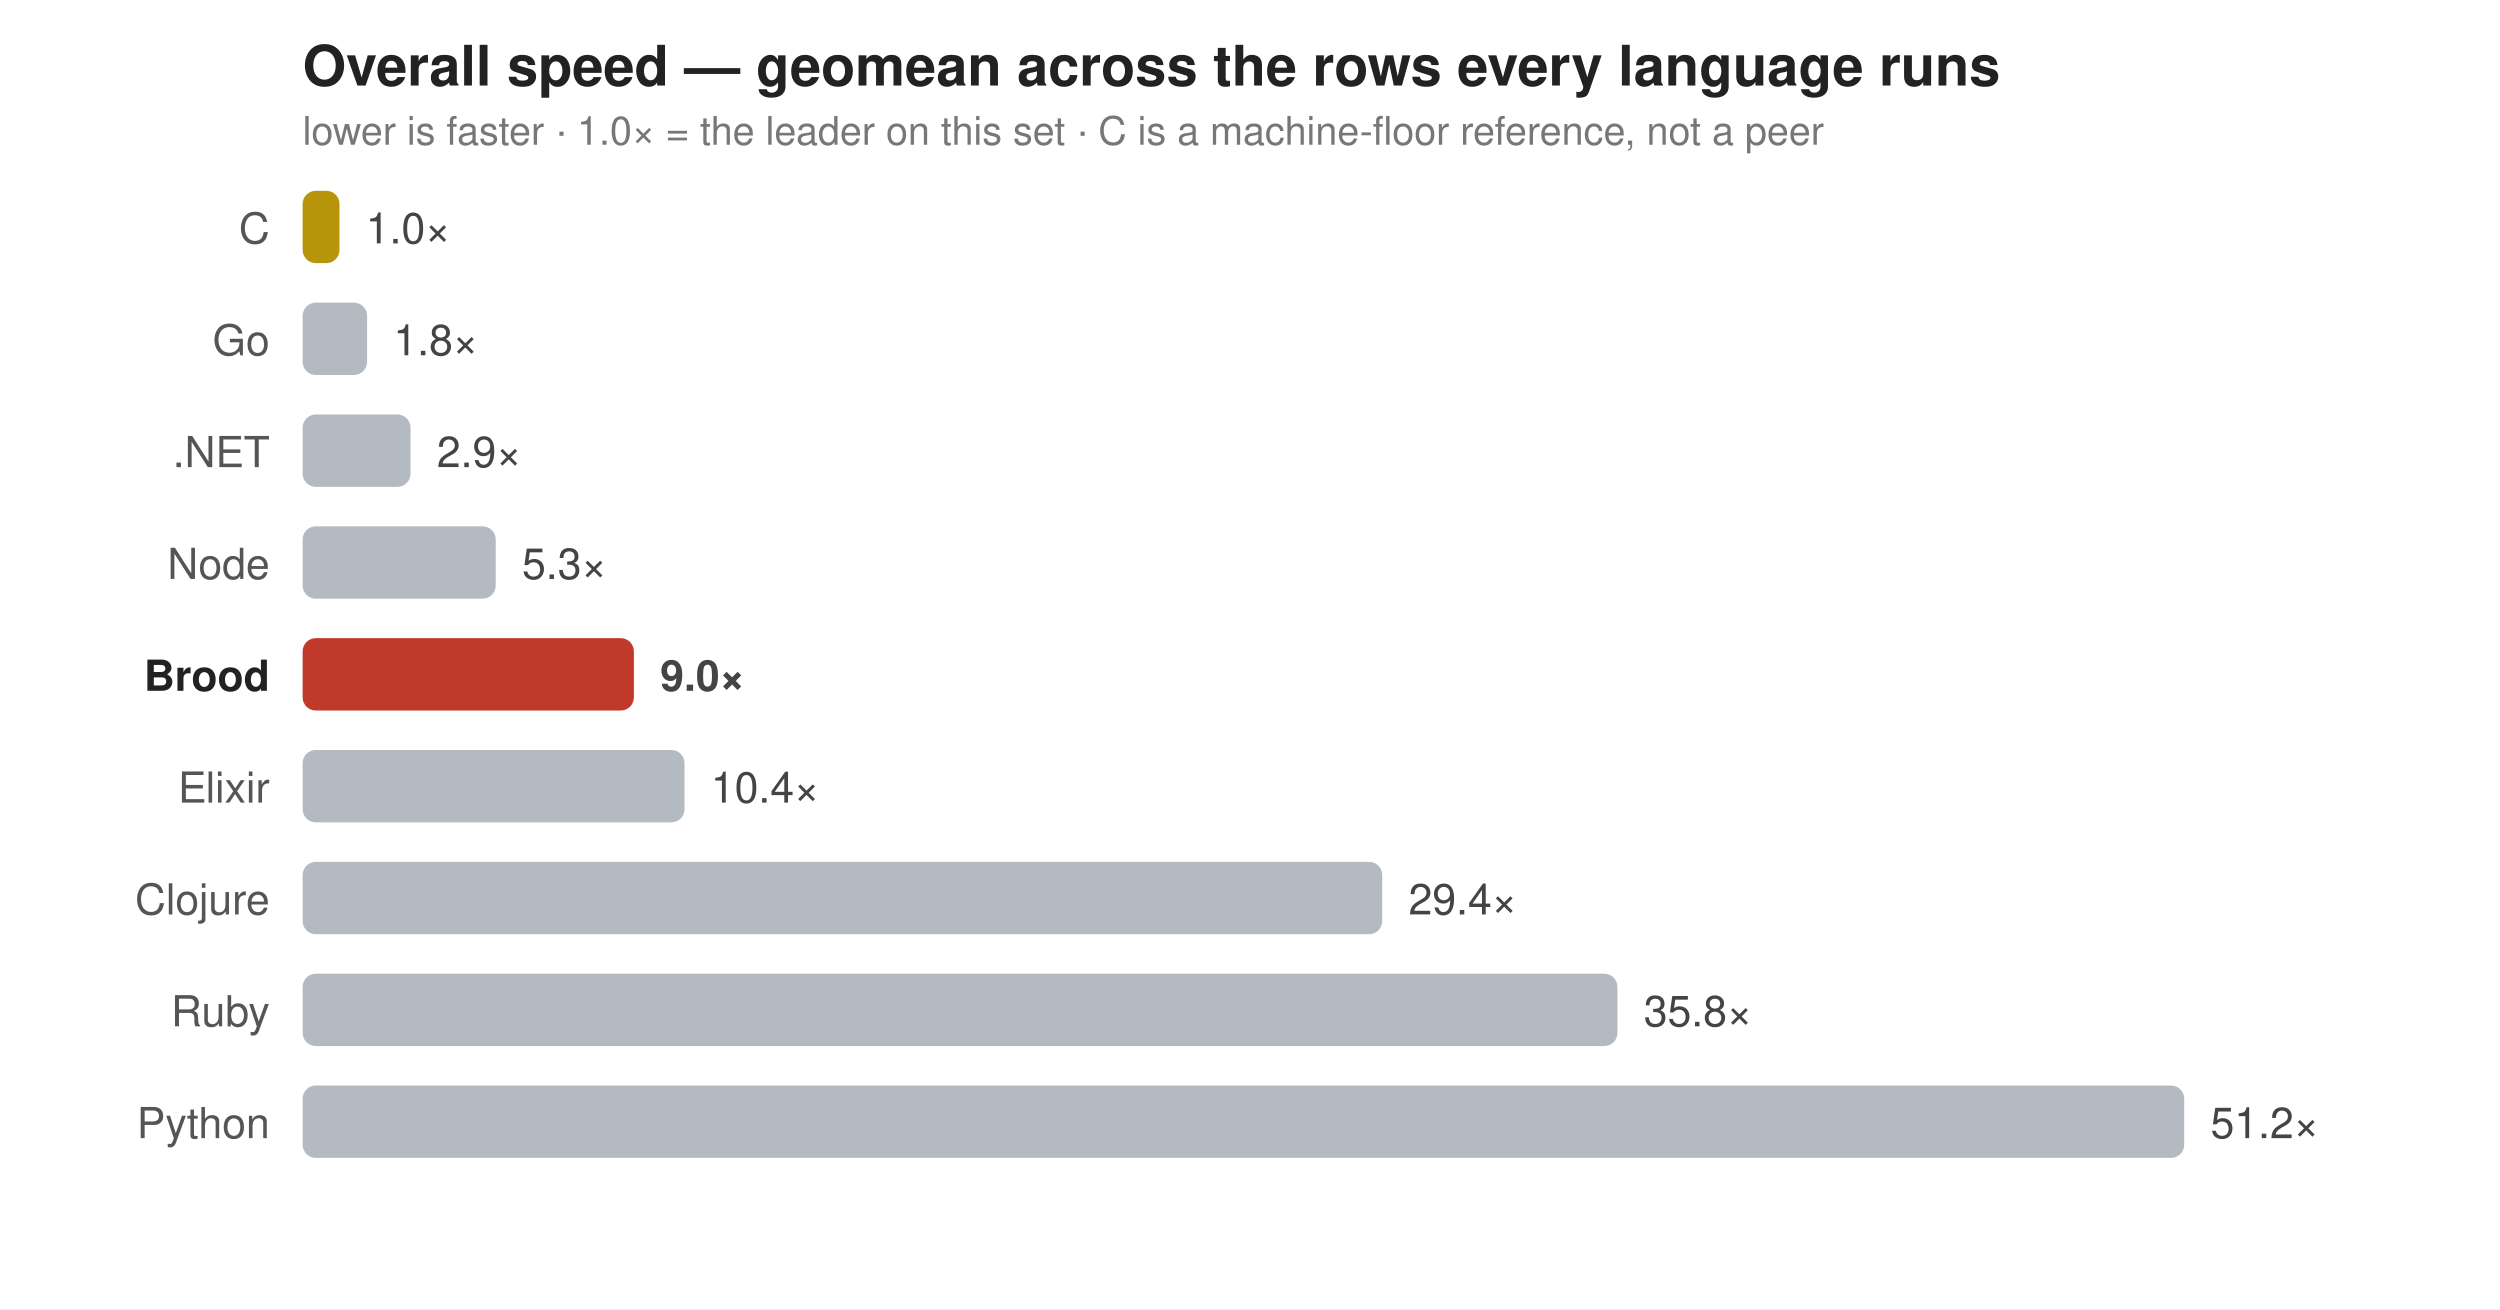
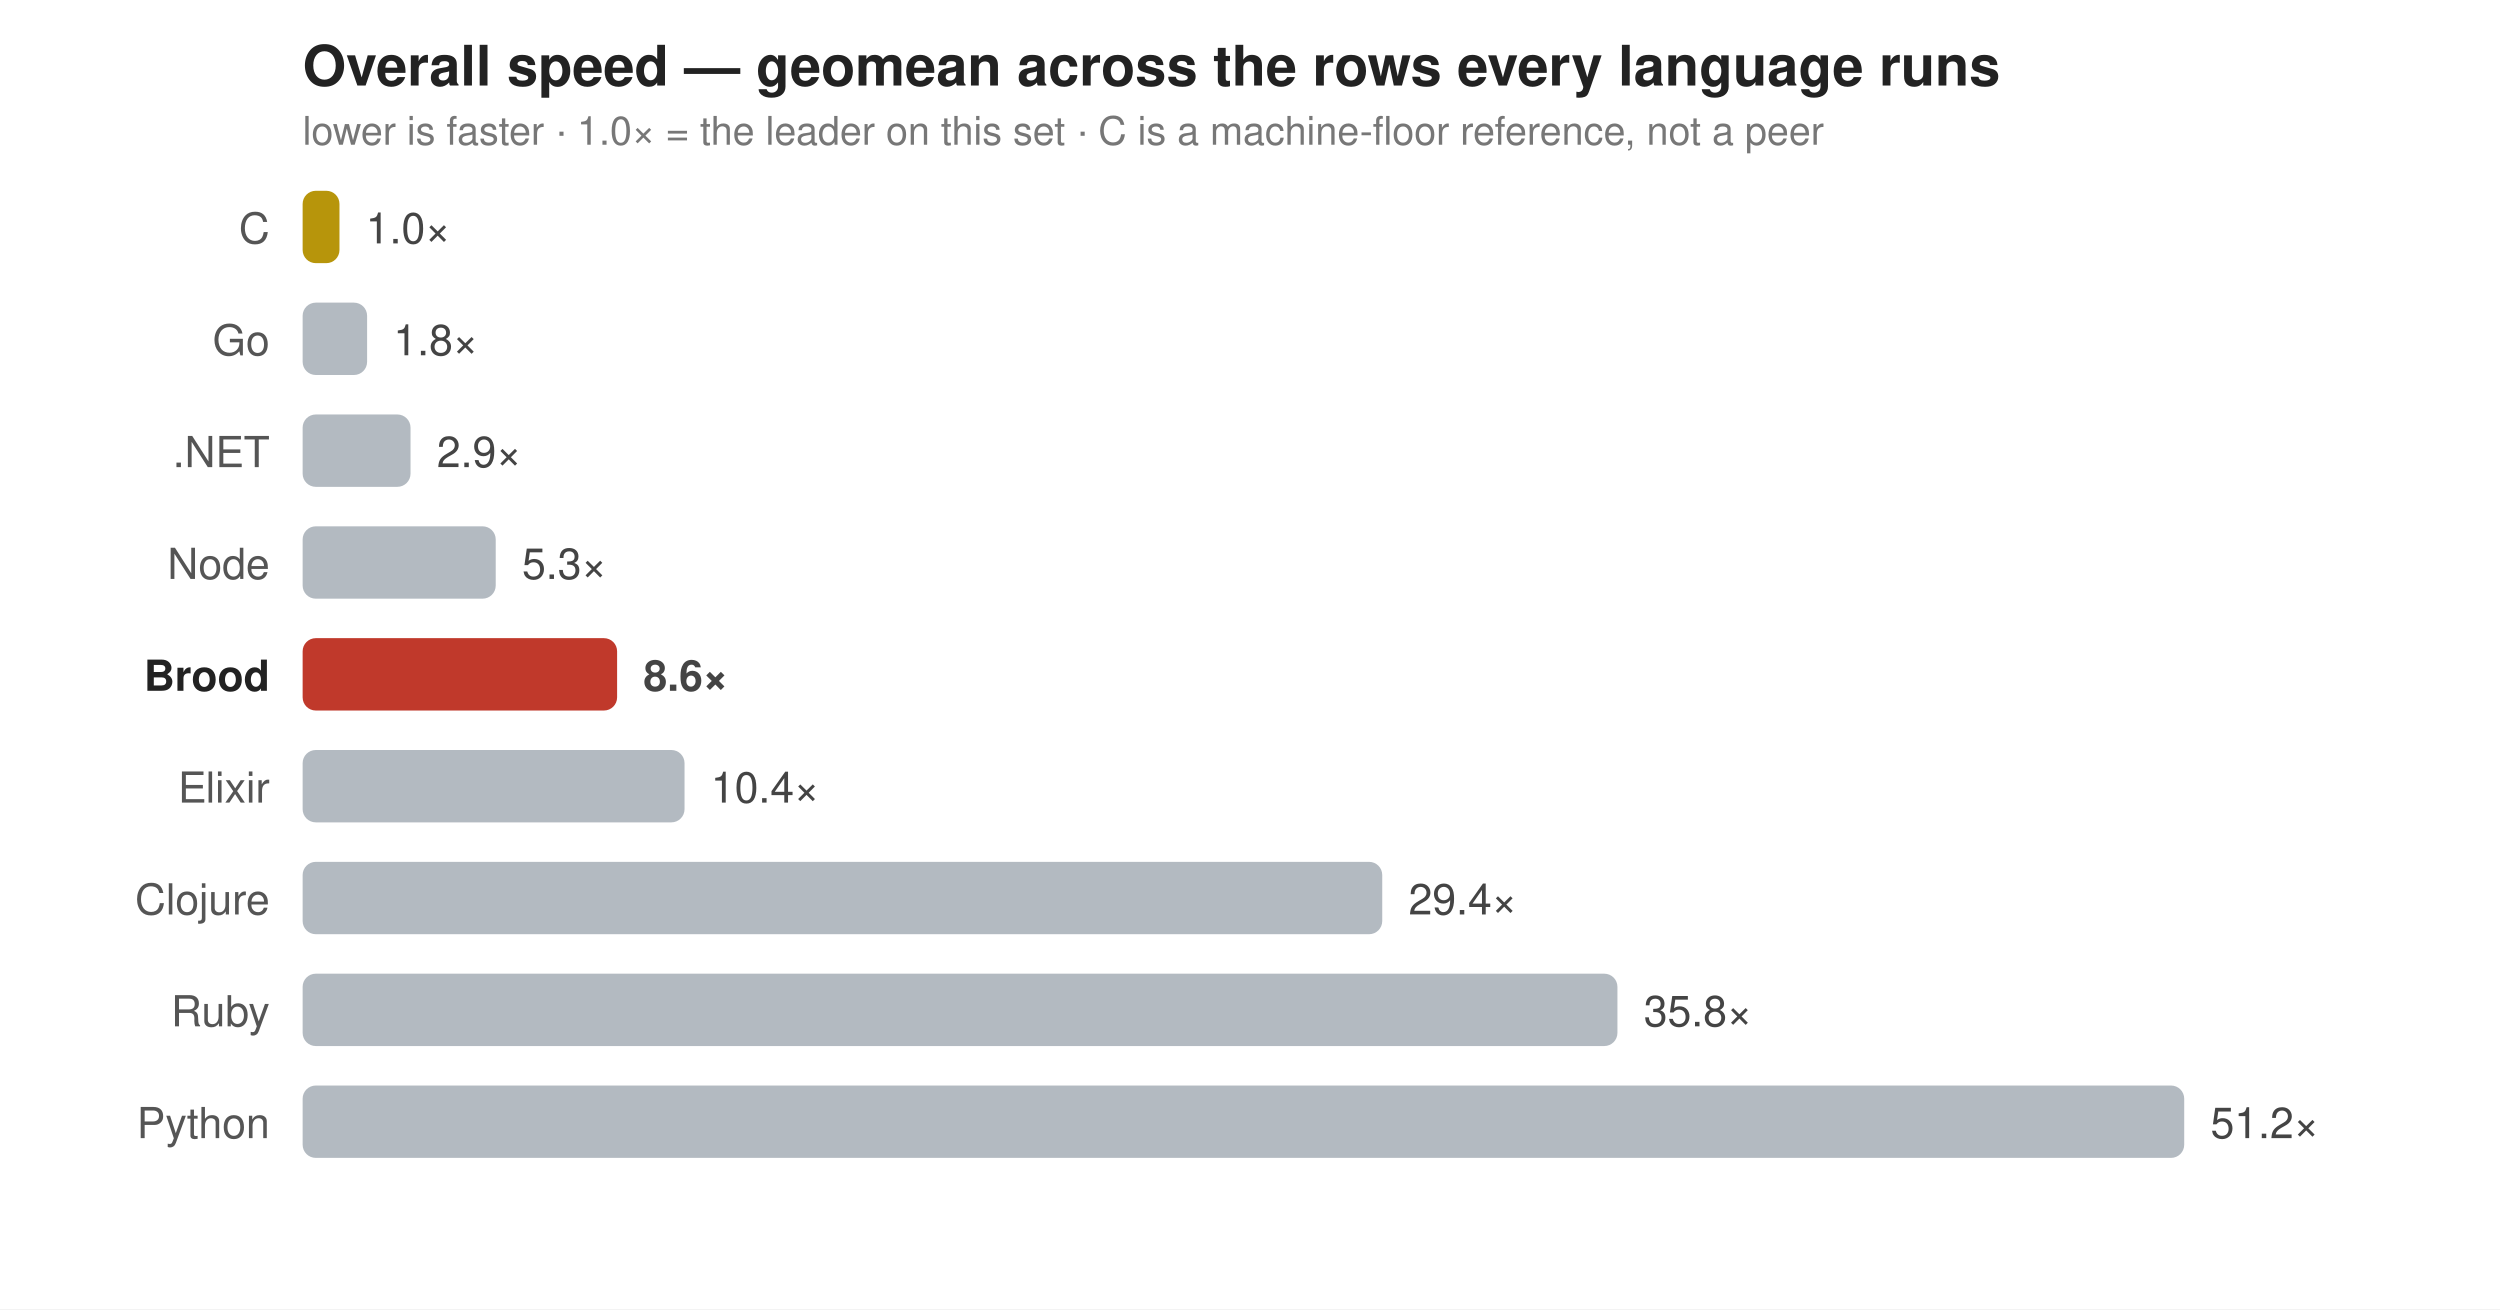
<svg xmlns="http://www.w3.org/2000/svg" width="760" height="398" viewBox="0 0 760 398" font-family="system-ui,Segoe UI,Helvetica,Arial,sans-serif">
  <rect width="760" height="398" fill="#ffffff" />
  <text x="92" y="26" font-size="17" font-weight="700" fill="#222">Overall speed — geomean across the rows every language runs</text>
  <text x="92" y="44" font-size="12" fill="#777">lower is faster · 1.0× = the leader on this set · C is a machine-floor reference, not a peer</text>
  <rect x="92" y="58" width="11.2" height="22" rx="4" fill="#b7950b" />
  <text x="82" y="74" text-anchor="end" font-size="13" font-weight="500" fill="#555">C</text>
  <text x="111.2" y="74" font-size="13" font-weight="400" fill="#444">1.0×</text>
  <rect x="92" y="92" width="19.6" height="22" rx="4" fill="#b3bac1" />
  <text x="82" y="108" text-anchor="end" font-size="13" font-weight="500" fill="#555">Go</text>
  <text x="119.6" y="108" font-size="13" font-weight="400" fill="#444">1.8×</text>
  <rect x="92" y="126" width="32.8" height="22" rx="4" fill="#b3bac1" />
  <text x="82" y="142" text-anchor="end" font-size="13" font-weight="500" fill="#555">.NET</text>
  <text x="132.8" y="142" font-size="13" font-weight="400" fill="#444">2.9×</text>
  <rect x="92" y="160" width="58.7" height="22" rx="4" fill="#b3bac1" />
  <text x="82" y="176" text-anchor="end" font-size="13" font-weight="500" fill="#555">Node</text>
  <text x="158.7" y="176" font-size="13" font-weight="400" fill="#444">5.3×</text>
-   <rect x="92" y="194" width="100.7" height="22" rx="4" fill="#c0392b" />
+   <rect x="92" y="194" width="95.6" height="22" rx="4" fill="#c0392b" />
  <text x="82" y="210" text-anchor="end" font-size="13" font-weight="700" fill="#222">Brood</text>
-   <text x="200.7" y="210" font-size="13" font-weight="700" fill="#444">9.0×</text>
+   <text x="195.6" y="210" font-size="13" font-weight="700" fill="#444">8.6×</text>
  <rect x="92" y="228" width="116.1" height="22" rx="4" fill="#b3bac1" />
  <text x="82" y="244" text-anchor="end" font-size="13" font-weight="500" fill="#555">Elixir</text>
  <text x="216.1" y="244" font-size="13" font-weight="400" fill="#444">10.4×</text>
  <rect x="92" y="262" width="328.2" height="22" rx="4" fill="#b3bac1" />
  <text x="82" y="278" text-anchor="end" font-size="13" font-weight="500" fill="#555">Clojure</text>
  <text x="428.2" y="278" font-size="13" font-weight="400" fill="#444">29.4×</text>
  <rect x="92" y="296" width="399.7" height="22" rx="4" fill="#b3bac1" />
  <text x="82" y="312" text-anchor="end" font-size="13" font-weight="500" fill="#555">Ruby</text>
  <text x="499.7" y="312" font-size="13" font-weight="400" fill="#444">35.8×</text>
  <rect x="92" y="330" width="572.0" height="22" rx="4" fill="#b3bac1" />
  <text x="82" y="346" text-anchor="end" font-size="13" font-weight="500" fill="#555">Python</text>
  <text x="672.0" y="346" font-size="13" font-weight="400" fill="#444">51.2×</text>
</svg>
